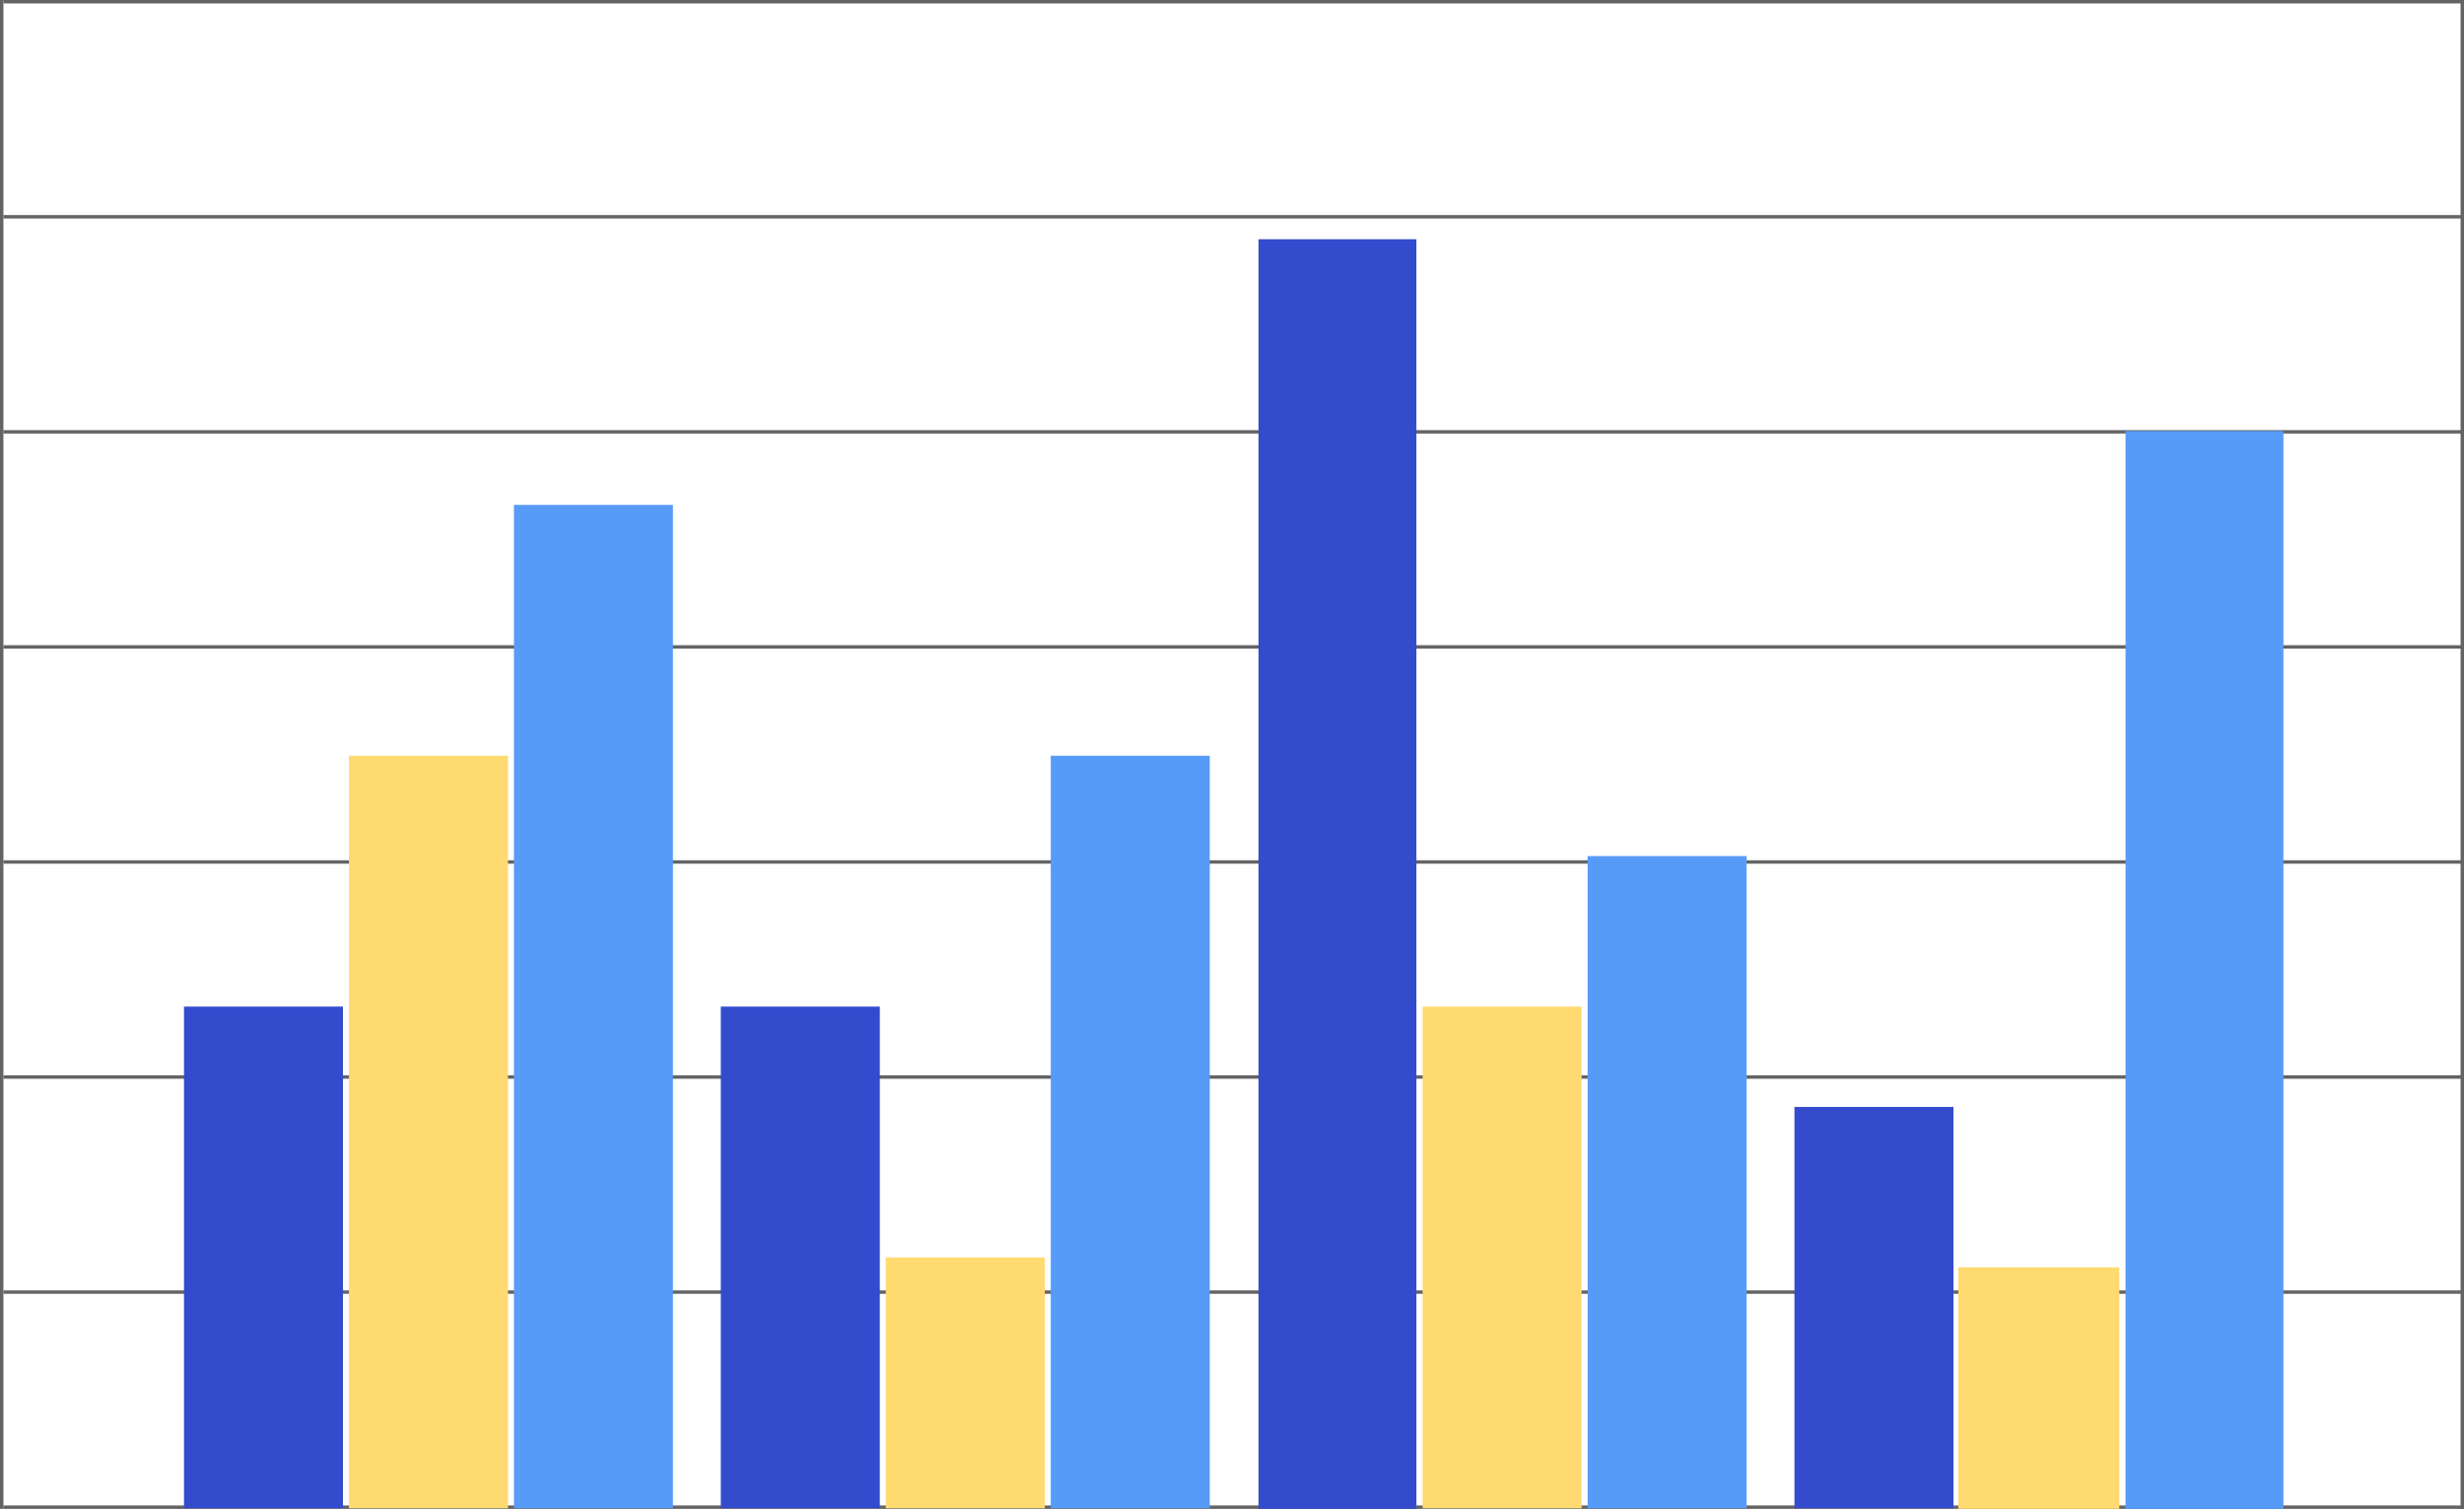
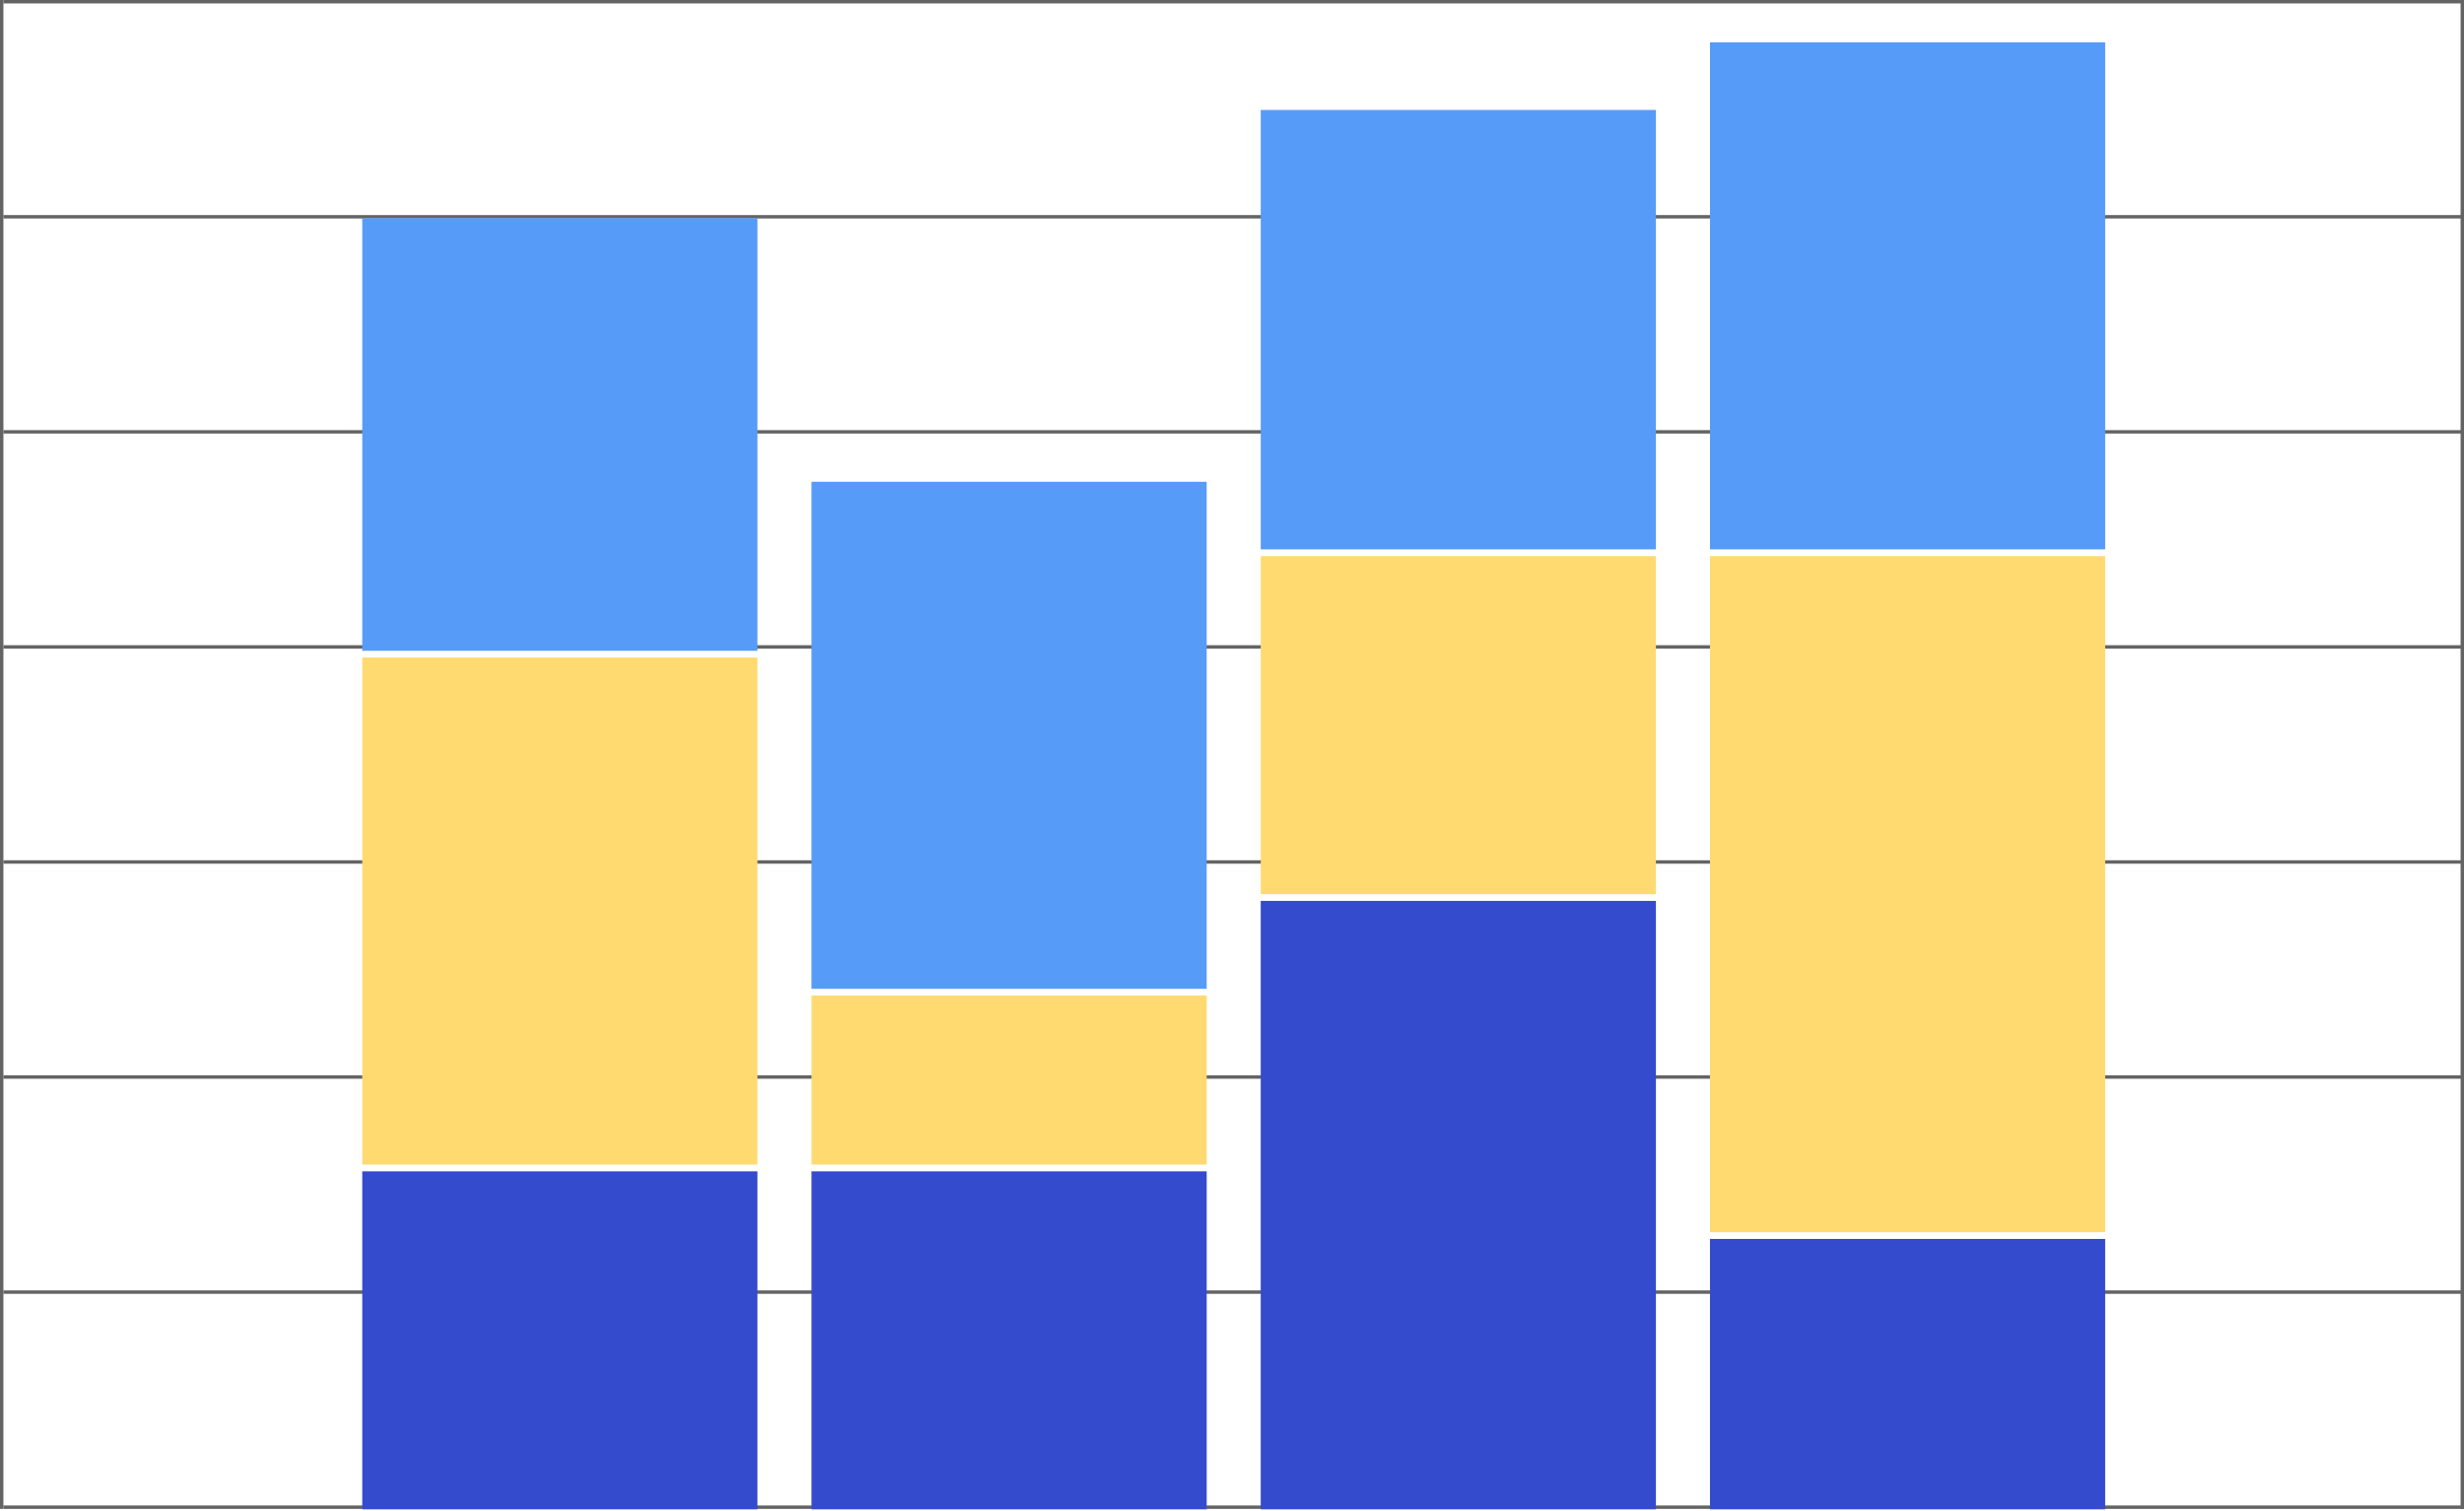
<svg xmlns="http://www.w3.org/2000/svg" width="721" height="442" viewBox="0 0 721 442" fill="none">
  <line x1="1" y1="0.5" x2="721" y2="0.5" stroke="#646464" />
-   <line x1="1" y1="63.429" x2="721" y2="63.429" stroke="#646464" />
+   <line x1="1" y1="63.428" x2="721" y2="63.428" stroke="#646464" />
  <line x1="1" y1="126.357" x2="721" y2="126.357" stroke="#646464" />
  <line x1="1" y1="189.286" x2="721" y2="189.286" stroke="#646464" />
  <line x1="1" y1="252.214" x2="721" y2="252.214" stroke="#646464" />
  <line x1="1" y1="315.143" x2="721" y2="315.143" stroke="#646464" />
  <line x1="1" y1="378.071" x2="721" y2="378.071" stroke="#646464" />
  <line x1="1" y1="441" x2="721" y2="441" stroke="#646464" />
  <line x1="0.5" y1="441.5" x2="0.5" stroke="#646464" />
-   <rect width="46.527" height="146.794" transform="matrix(-1 0 0 1 100.361 294.528)" fill="#344BCE" />
-   <rect width="46.527" height="220.191" transform="matrix(-1 0 0 1 148.638 221.131)" fill="#FFDA70" />
-   <rect width="46.527" height="293.588" transform="matrix(-1 0 0 1 196.915 147.735)" fill="#579BF9" />
-   <rect width="46.527" height="146.794" transform="matrix(-1 0 0 1 257.444 294.528)" fill="#344BCE" />
-   <rect width="46.527" height="73.397" transform="matrix(-1 0 0 1 305.722 367.925)" fill="#FFDA70" />
-   <rect width="46.527" height="220.191" transform="matrix(-1 0 0 1 353.999 221.131)" fill="#579BF9" />
-   <rect width="46.527" height="117.435" transform="matrix(-1 0 0 1 571.612 323.887)" fill="#344BCE" />
-   <rect width="47.117" height="70.675" transform="matrix(-1 0 0 1 620.144 370.824)" fill="#FFDA70" />
-   <rect width="46.211" height="371.499" transform="matrix(-1 0 0 1 414.46 70)" fill="#344BCE" />
-   <rect width="46.527" height="146.794" transform="matrix(-1 0 0 1 462.806 294.528)" fill="#FFDA70" />
-   <rect width="46.527" height="190.832" transform="matrix(-1 0 0 1 511.083 250.489)" fill="#579BF9" />
-   <rect width="46.211" height="315.38" transform="matrix(-1 0 0 1 668.167 126.12)" fill="#579BF9" />
  <line x1="720.5" y1="441.5" x2="720.5" stroke="#646464" />
+   <rect width="115.64" height="126.595" transform="matrix(-1 0 0 1 221.64 63.8242)" fill="#579BF9" />
+   <rect width="115.64" height="148.353" transform="matrix(-1 0 0 1 221.64 192.397)" fill="#FFDA70" />
+   <rect width="115.64" height="98.902" transform="matrix(-1 0 0 1 221.64 342.728)" fill="#344BCE" />
+   <rect width="115.64" height="148.353" transform="matrix(-1 0 0 1 353.093 140.968)" fill="#579BF9" />
+   <rect width="115.64" height="49.451" transform="matrix(-1 0 0 1 353.093 291.299)" fill="#FFDA70" />
+   <rect width="115.64" height="98.902" transform="matrix(-1 0 0 1 353.093 342.728)" fill="#344BCE" />
+   <rect width="115.64" height="128.573" transform="matrix(-1 0 0 1 484.546 32.1755)" fill="#579BF9" />
+   <rect width="115.64" height="98.902" transform="matrix(-1 0 0 1 484.546 162.726)" fill="#FFDA70" />
+   <rect width="115.64" height="178.024" transform="matrix(-1 0 0 1 484.546 263.606)" fill="#344BCE" />
+   <rect width="115.64" height="148.353" transform="matrix(-1 0 0 1 616 12.3953)" fill="#579BF9" />
+   <rect width="115.64" height="197.804" transform="matrix(-1 0 0 1 616 162.726)" fill="#FFDA70" />
+   <rect width="115.64" height="79.122" transform="matrix(-1 0 0 1 616 362.509)" fill="#344BCE" />
</svg>
